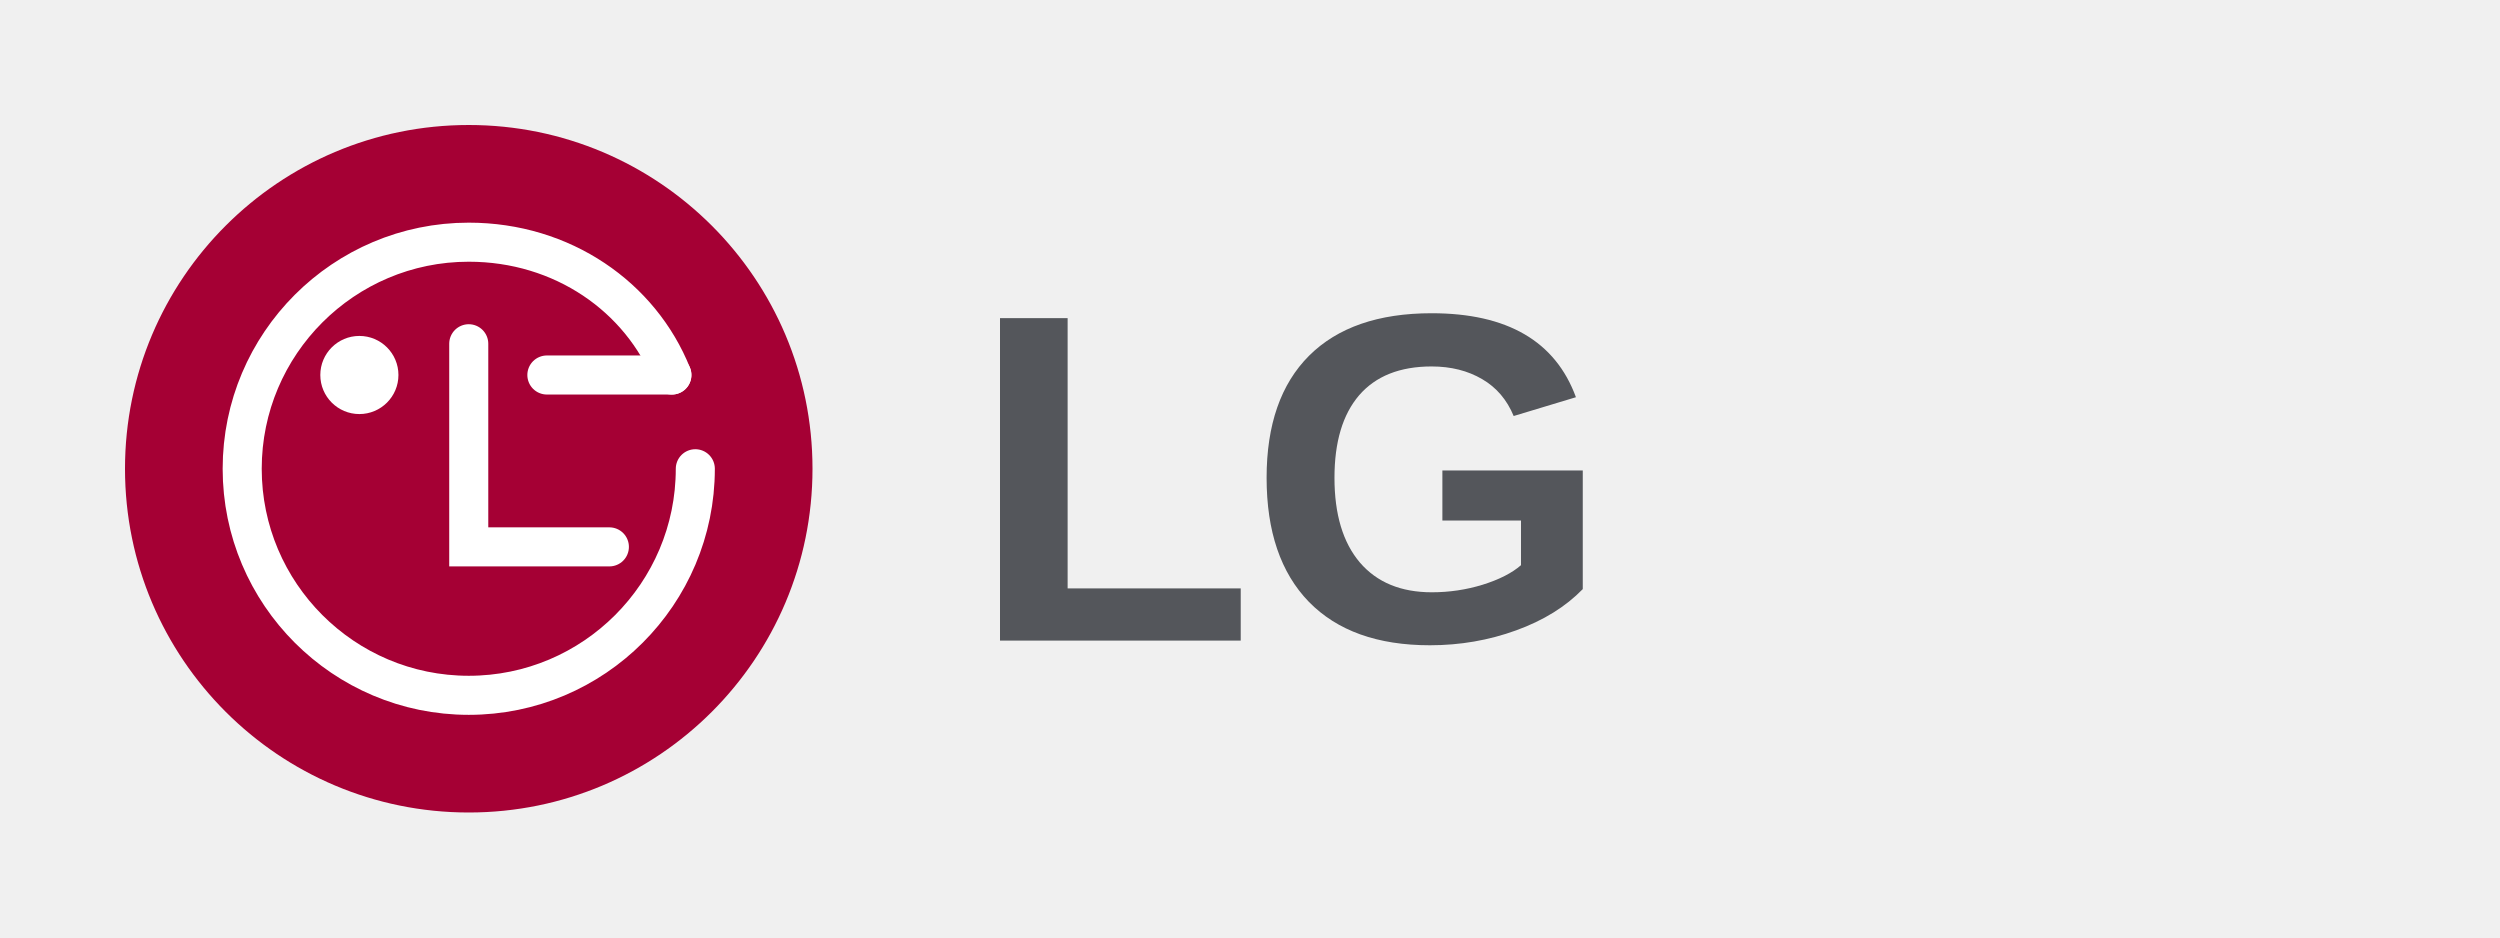
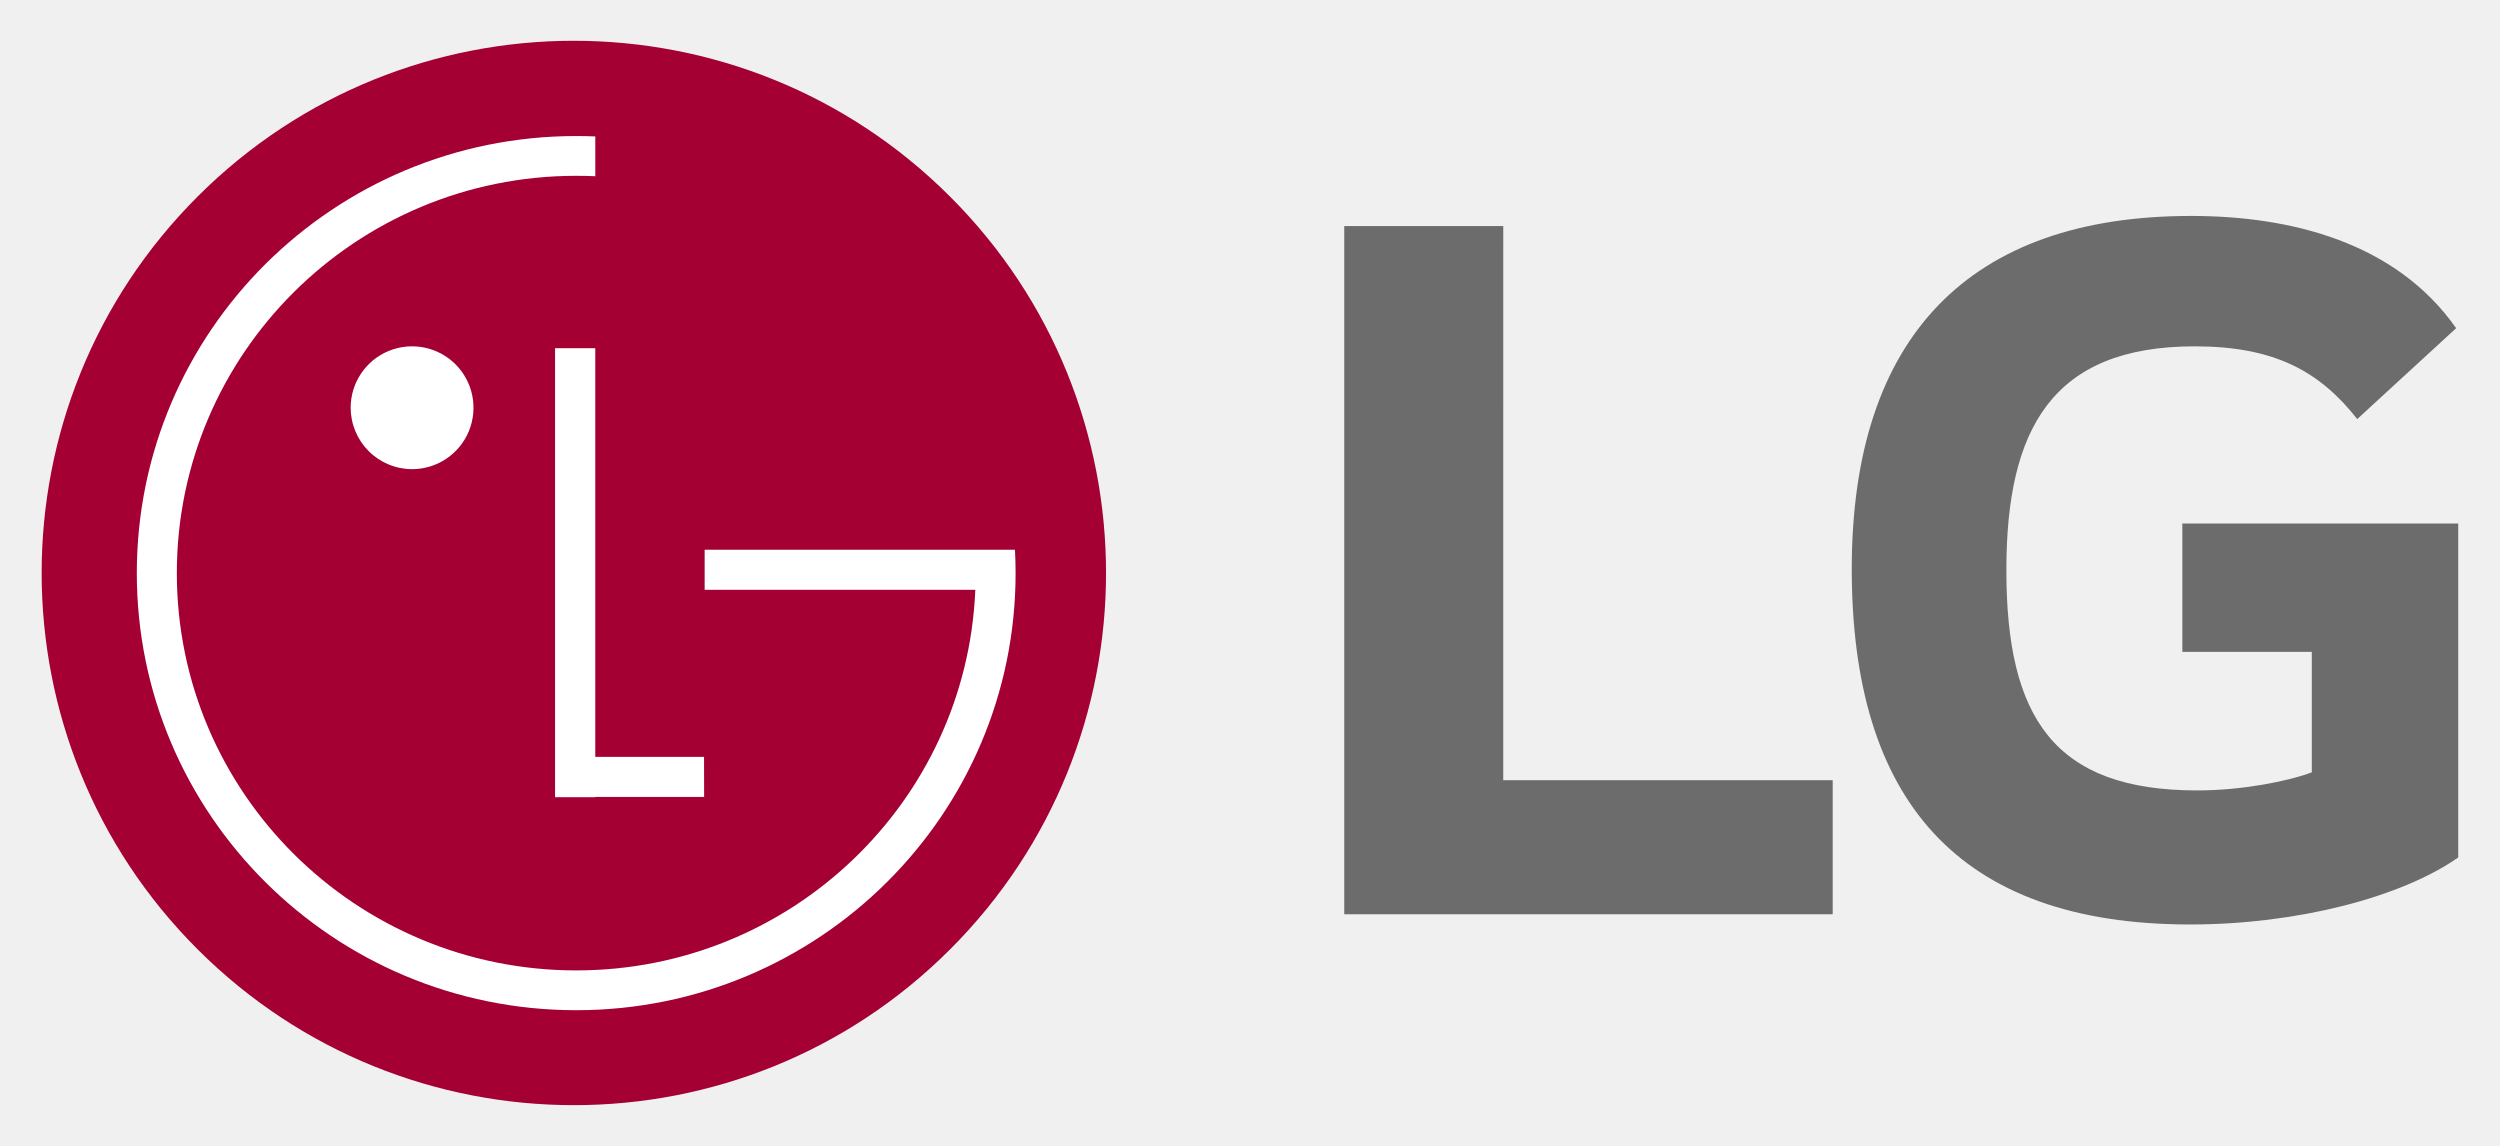
- <svg xmlns="http://www.w3.org/2000/svg" viewBox="0 0 160 60" width="120" height="45">
-   <circle cx="30" cy="30" r="22" fill="#A50034" />
-   <path d="M 44.5 30 C 44.5 38, 38 44.5, 30 44.5 C 22 44.5, 15.5 38, 15.5 30 C 15.5 22, 22 15.5, 30 15.5 C 36 15.5, 41 19, 43 24" fill="none" stroke="#FFFFFF" stroke-width="2.5" stroke-linecap="round" />
-   <path d="M 43 24 L 35 24" fill="none" stroke="#FFFFFF" stroke-width="2.5" stroke-linecap="round" />
-   <path d="M 30 22 L 30 35 L 39 35" fill="none" stroke="#FFFFFF" stroke-width="2.5" stroke-linecap="round" />
-   <circle cx="23" cy="24" r="2.5" fill="#FFFFFF" />
-   <text x="62" y="41" fill="#54565B" font-family="'Helvetica Neue', Arial, sans-serif" font-weight="bold" font-size="30" letter-spacing="-0.5">LG</text>
+ <svg xmlns="http://www.w3.org/2000/svg" width="600" height="275" version="1.1">
+   <path d="m523.76 156.45h31.071v28.903c-5.702 2.175-16.894 4.35-27.504 4.35-34.368 0-45.797-17.446-45.797-52.874 0-33.811 10.881-53.708 45.216-53.708 19.135 0 29.991 6.004 38.99 17.453l23.741-21.811c-14.497-20.672-39.8-26.937-63.557-26.937-53.413-0.021-81.498 29.113-81.498 84.721 0 55.332 25.377 85.327 81.212 85.327 25.639 0 50.697-6.526 64.343-16.09v-80.138h-66.216zm-162.98 30.804h79.071v32.166h-117.23v-165.17h38.162z" fill="#6b6c6b" />
+   <path d="m228.04 227.83c49.881-49.881 49.878-130.76-0.005-180.63-49.883-49.879-130.76-49.885-180.63-0.005-49.881 49.88-49.878 130.76 0.005 180.63 49.882 49.883 130.76 49.885 180.63 0.006z" fill="#a50034" />
+   <path d="m98.971 112.6c2.912-0.014 5.755-0.891 8.17-2.52 2.414-1.628 4.293-3.935 5.397-6.63 1.105-2.695 1.387-5.657 0.81-8.511-0.578-2.855-1.987-5.475-4.051-7.529-2.065-2.054-4.692-3.451-7.549-4.014-2.857-0.563-5.817-0.267-8.507 0.851-2.69 1.118-4.988 3.007-6.604 5.431-1.617 2.422-2.479 5.269-2.479 8.182 0.004 1.94 0.391 3.861 1.138 5.652 0.748 1.792 1.84 3.418 3.215 4.787 1.376 1.369 3.008 2.453 4.802 3.191 1.795 0.739 3.717 1.116 5.658 1.111zm135.1 28.96h-64.955v-9.622h74.475c0.101 1.864 0.152 3.726 0.152 5.612 0 57.936-47.218 104.9-105.45 104.9-58.234 0-105.46-46.935-105.46-104.9 0-57.96 47.211-104.9 105.45-104.9 1.537 0 3.067 0.031 4.59 0.094v9.55c-1.522-0.068-3.047-0.101-4.576-0.101-52.931 0-95.856 42.694-95.856 95.348 0 52.655 42.919 95.357 95.856 95.357 51.482 0 93.54-40.395 95.766-91.07zm-65.103 40.085h-26.104v-98.073h-9.651v107.76h9.673v-0.065h26.104z" fill="#fff" />
</svg>
